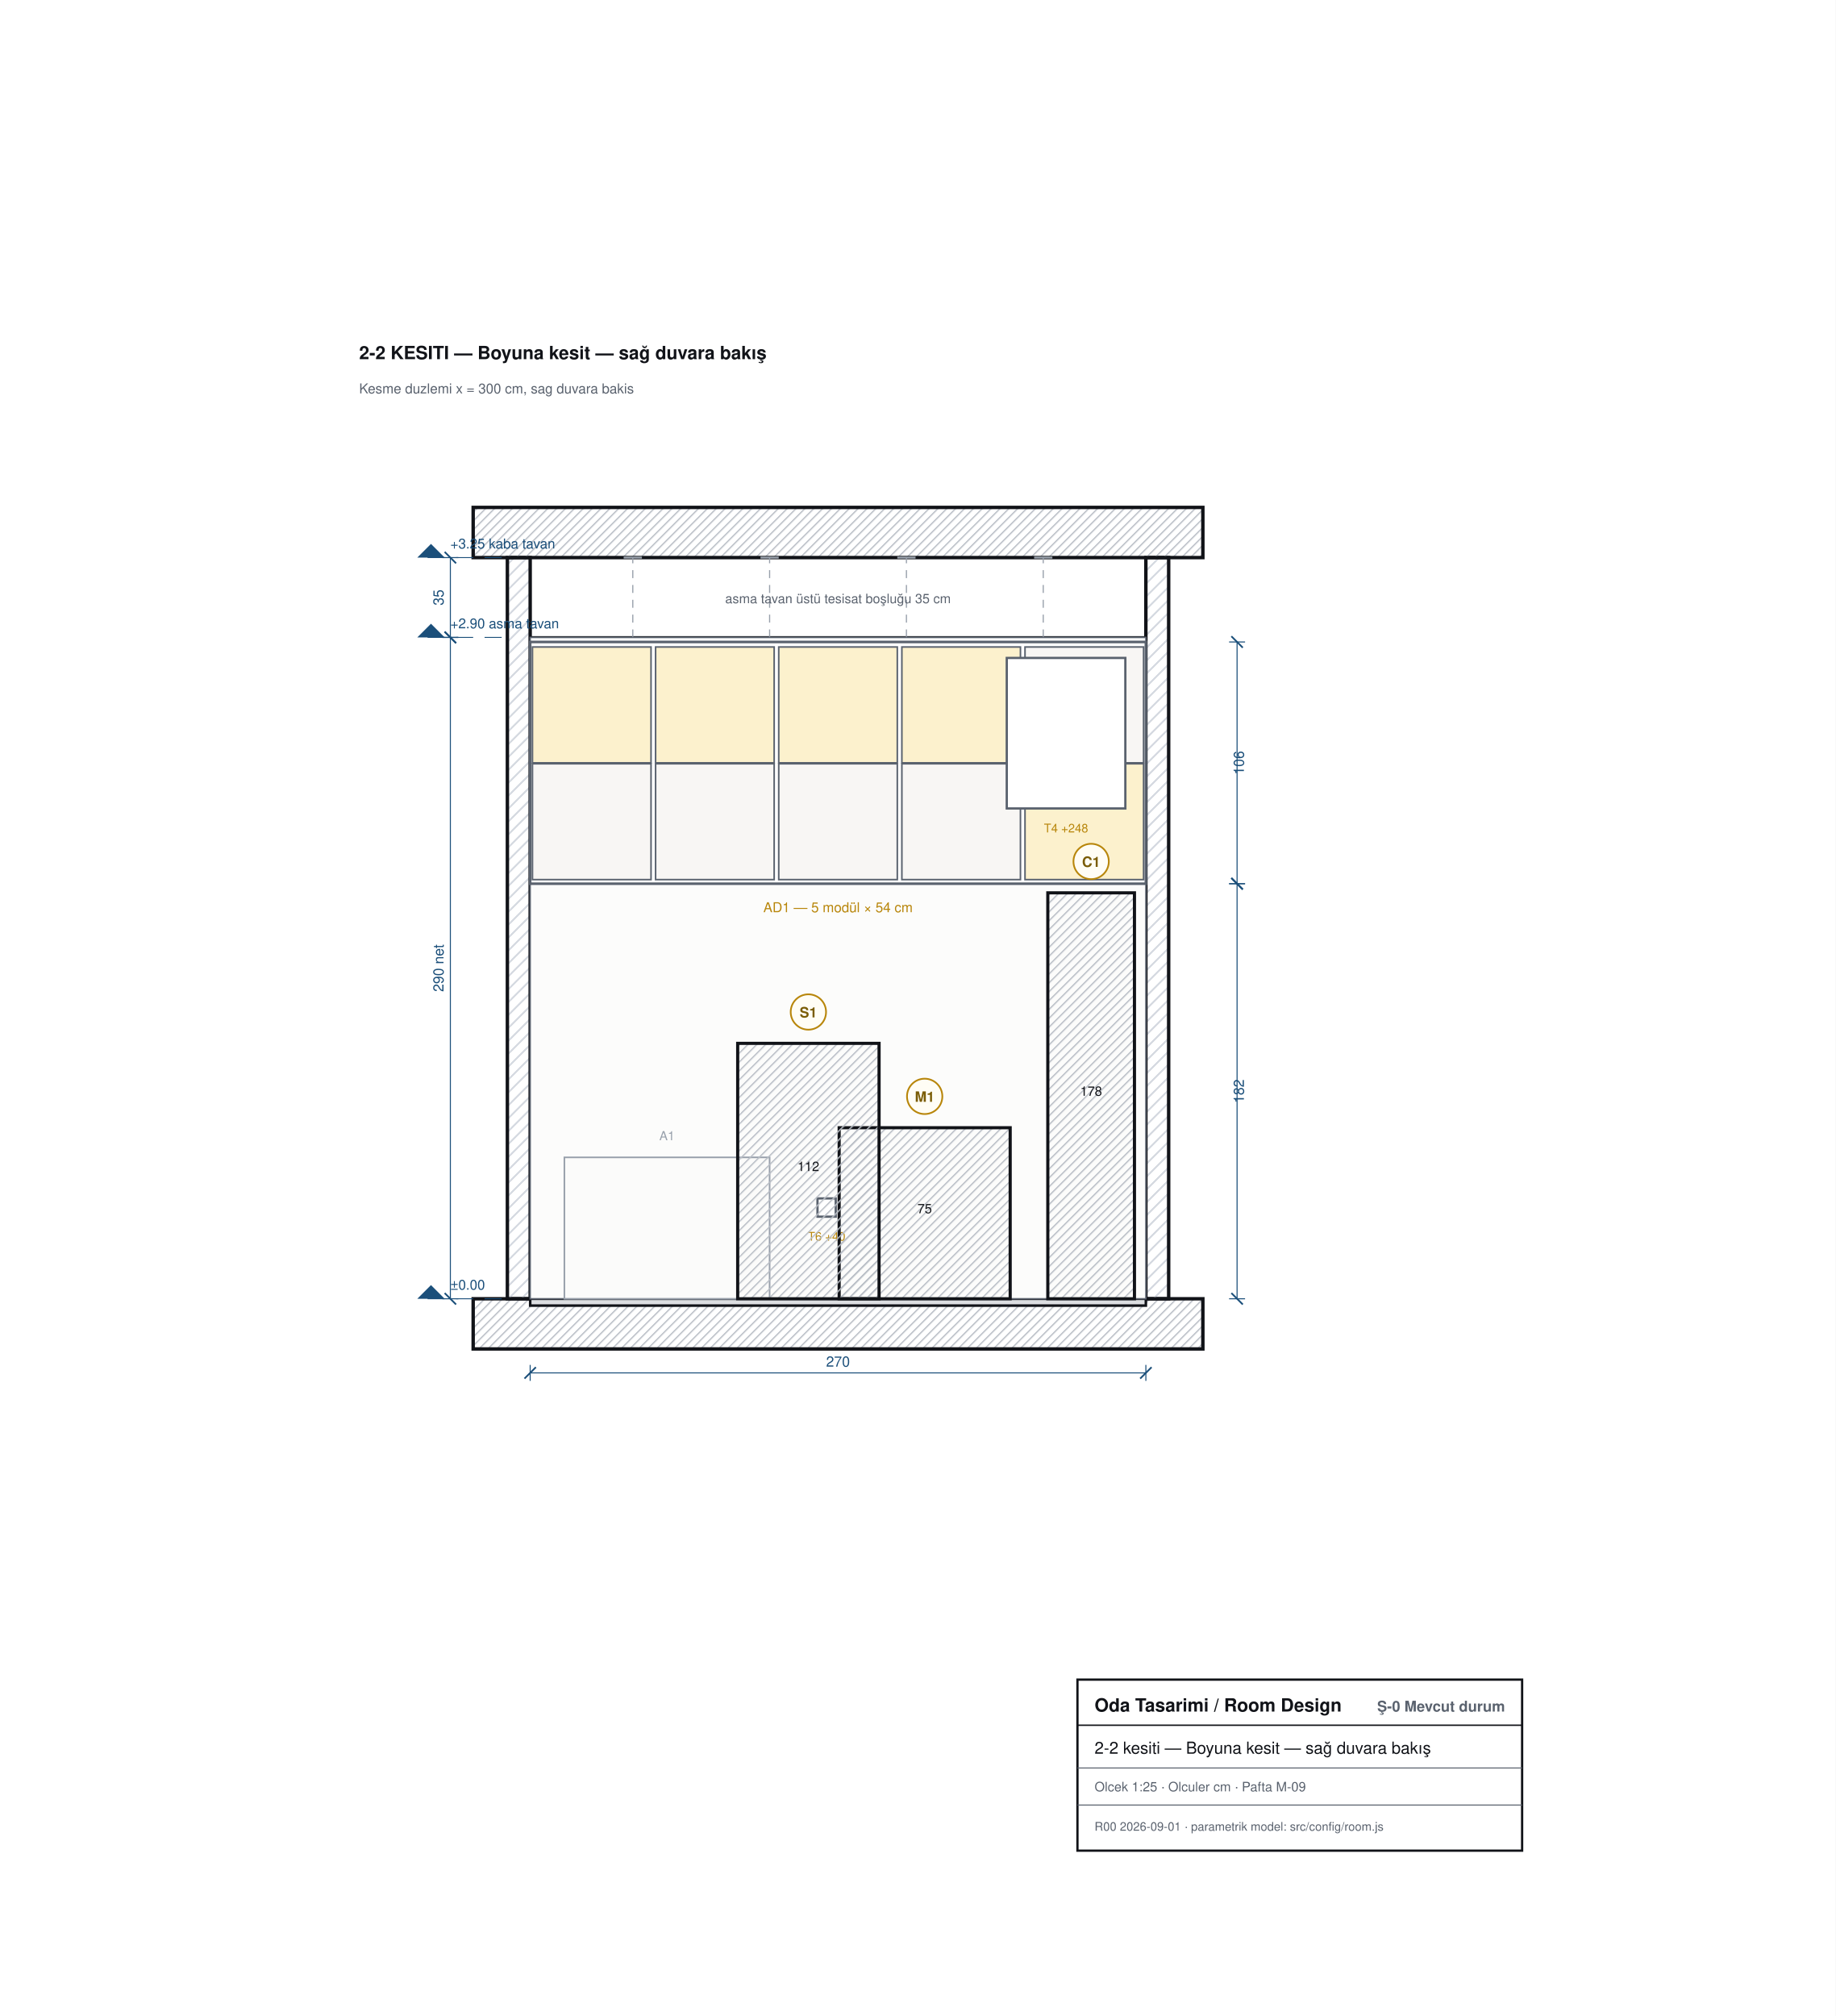
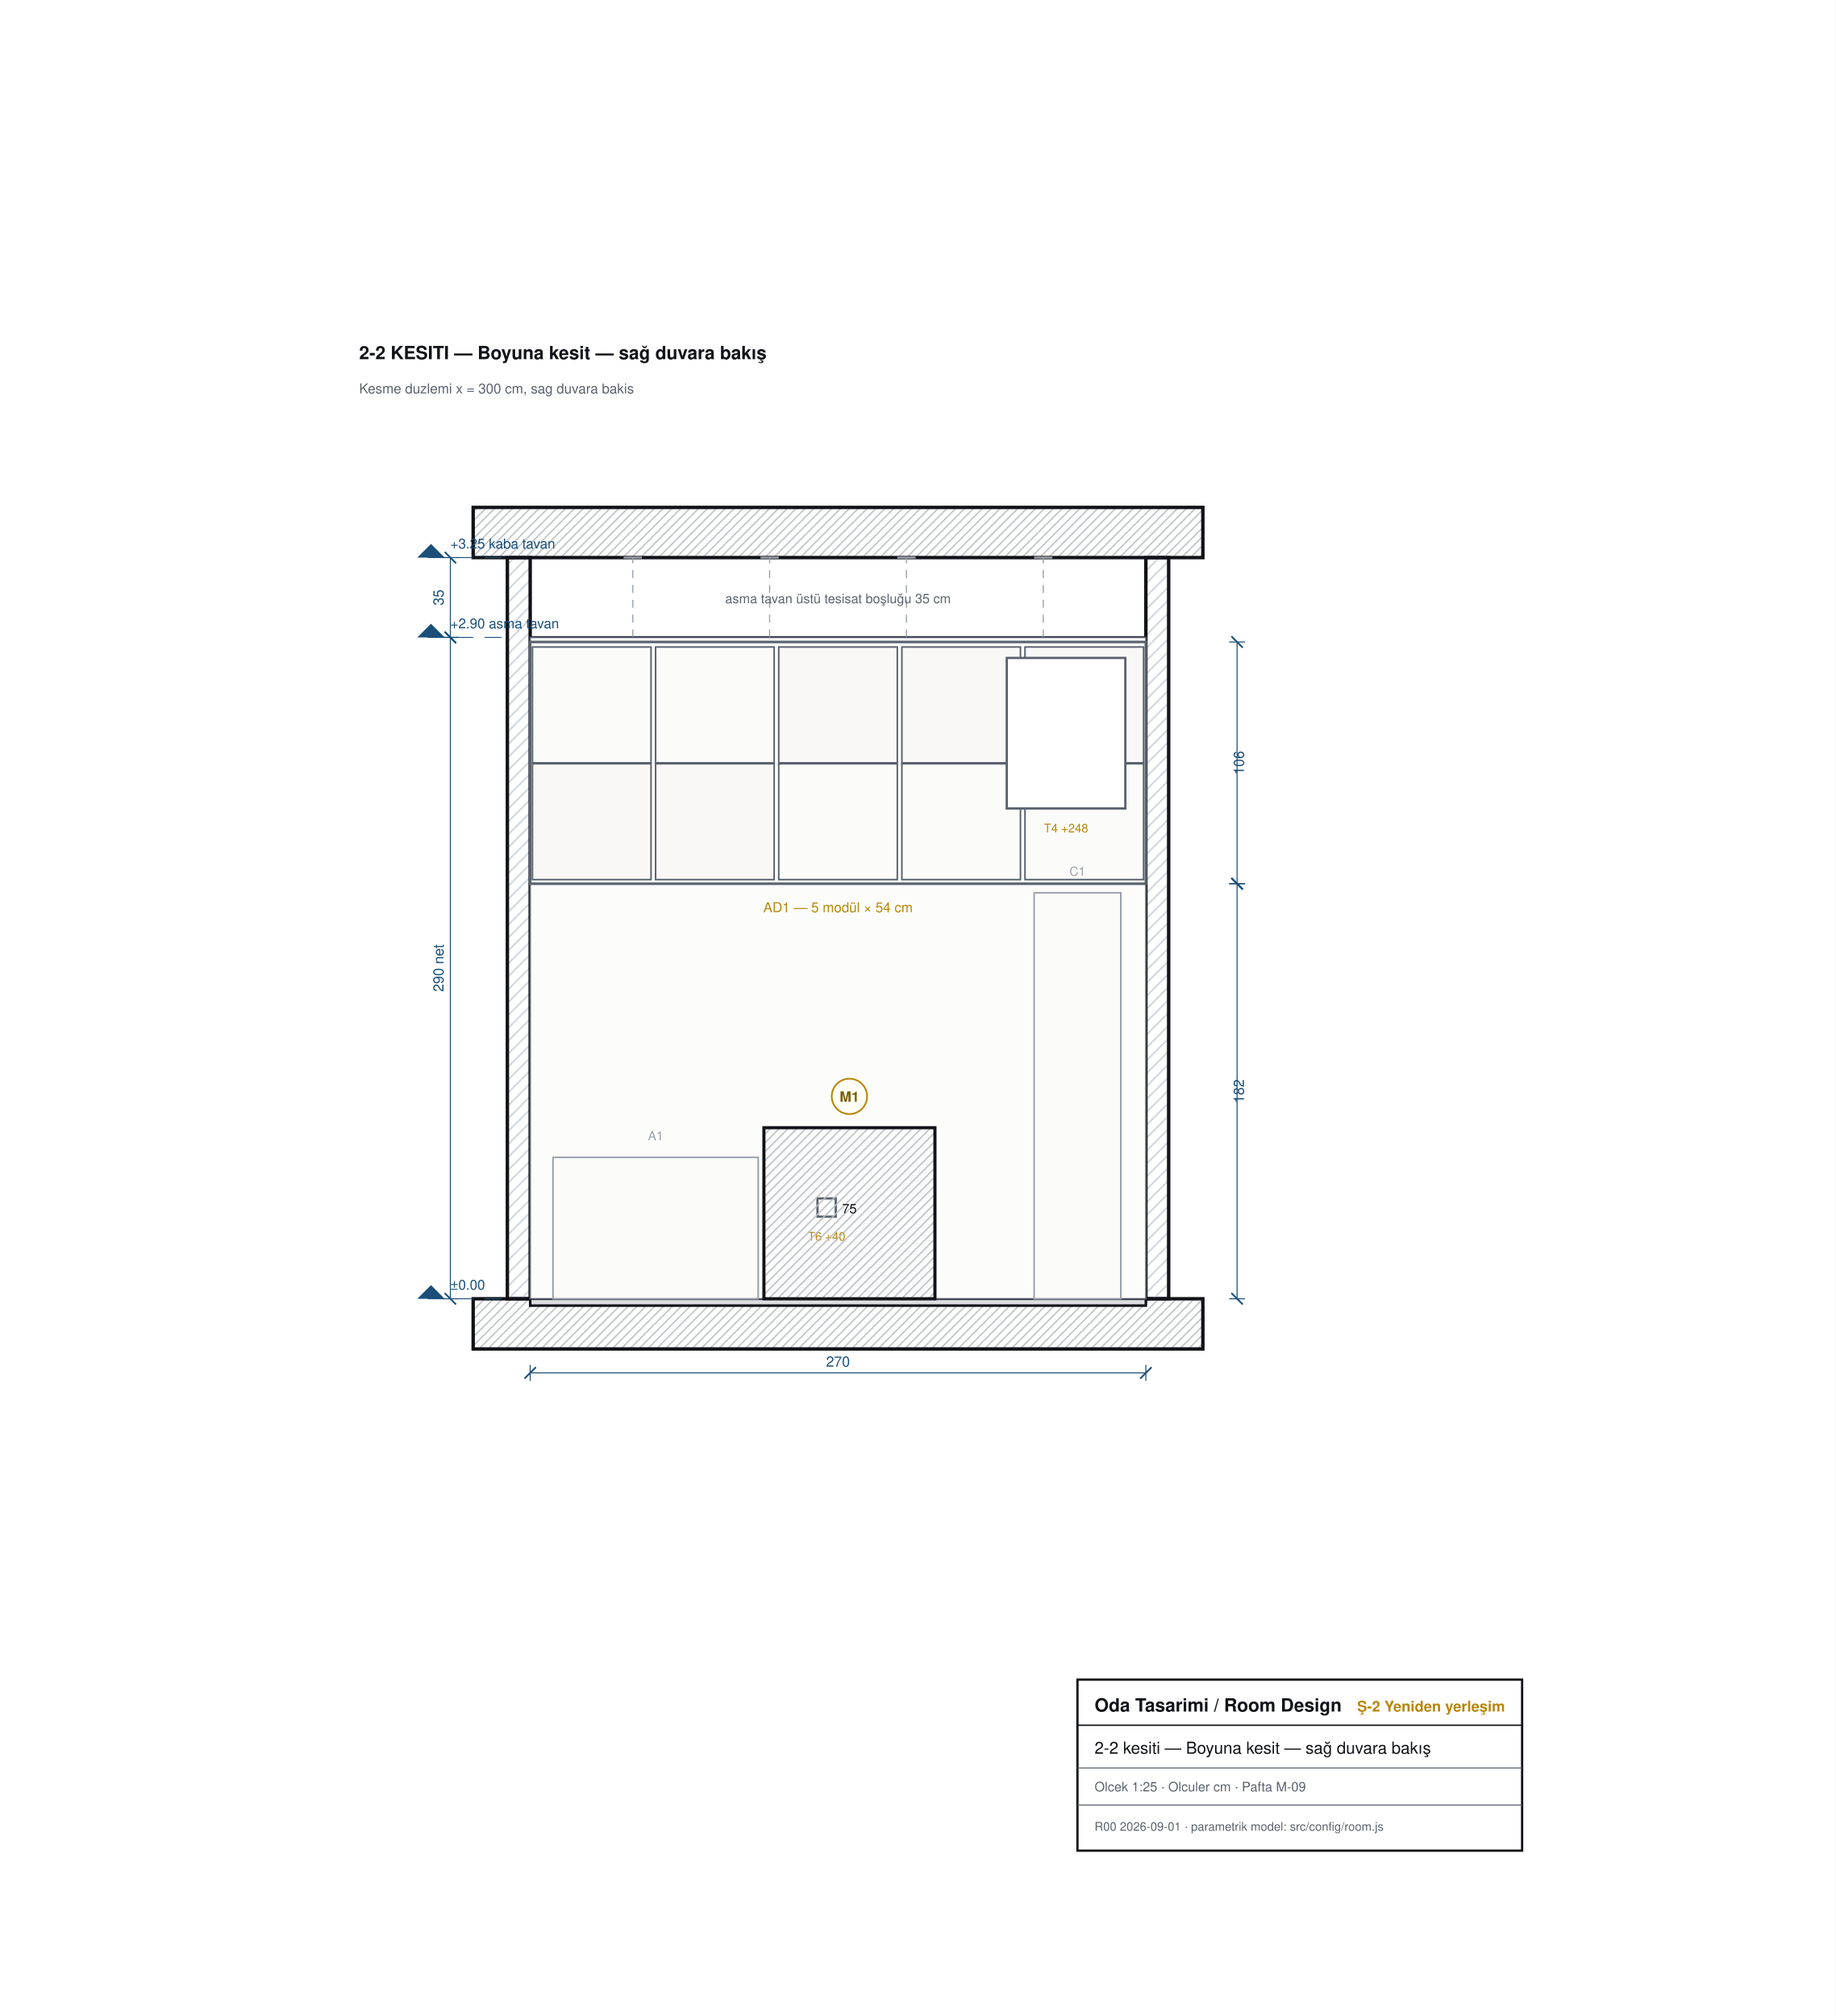
<svg xmlns="http://www.w3.org/2000/svg" width="322mm" height="353.6mm" viewBox="0 0 322 353.6" font-family="Helvetica,Arial,sans-serif">
  <rect width="322" height="353.6" fill="#ffffff" />
  <defs>
    <pattern id="hs" width="1.6" height="1.6" patternTransform="rotate(45)" patternUnits="userSpaceOnUse">
      <line x1="0" y1="0" x2="0" y2="1.6" stroke="#c9ced6" stroke-width="0.55" />
    </pattern>
    <pattern id="hc" width="1.1" height="1.1" patternTransform="rotate(45)" patternUnits="userSpaceOnUse">
      <line x1="0" y1="0" x2="0" y2="1.1" stroke="#b9bec6" stroke-width="0.45" />
    </pattern>
  </defs>
  <rect x="83.00" y="227.80" width="128.00" height="8.80" fill="url(#hc)" stroke="#111318" stroke-width="0.6" />
  <rect x="89.00" y="97.80" width="4.00" height="130.00" fill="url(#hs)" stroke="#111318" stroke-width="0.6" />
  <rect x="201.00" y="97.80" width="4.00" height="130.00" fill="url(#hs)" stroke="#111318" stroke-width="0.6" />
  <rect x="83.00" y="89.00" width="128.00" height="8.80" fill="url(#hc)" stroke="#111318" stroke-width="0.6" />
  <rect x="93.00" y="111.80" width="108.00" height="1.20" fill="#e9e4d8" stroke="#111318" stroke-width="0.45" />
  <line x1="111.00" y1="111.80" x2="111.00" y2="97.80" stroke="#98a0ab" stroke-width="0.2" stroke-dasharray="1.4 1.2" />
  <line x1="109.40" y1="97.80" x2="112.60" y2="97.80" stroke="#98a0ab" stroke-width="0.35" />
  <line x1="135.00" y1="111.80" x2="135.00" y2="97.80" stroke="#98a0ab" stroke-width="0.2" stroke-dasharray="1.4 1.2" />
  <line x1="133.40" y1="97.80" x2="136.60" y2="97.80" stroke="#98a0ab" stroke-width="0.35" />
  <line x1="159.00" y1="111.80" x2="159.00" y2="97.80" stroke="#98a0ab" stroke-width="0.2" stroke-dasharray="1.4 1.2" />
  <line x1="157.40" y1="97.80" x2="160.60" y2="97.80" stroke="#98a0ab" stroke-width="0.35" />
  <line x1="183.00" y1="111.80" x2="183.00" y2="97.80" stroke="#98a0ab" stroke-width="0.2" stroke-dasharray="1.4 1.2" />
  <line x1="181.40" y1="97.80" x2="184.60" y2="97.80" stroke="#98a0ab" stroke-width="0.35" />
  <rect x="93.00" y="227.80" width="108.00" height="1.20" fill="#dcdee1" stroke="#111318" stroke-width="0.45" />
  <text x="147.00" y="105.80" font-size="2.3" fill="#5a626e" text-anchor="middle">asma tavan üstü tesisat boşluğu  35 cm</text>
  <rect x="93.00" y="111.80" width="108.00" height="116.00" fill="#fcfcfb" stroke="#5a626e" stroke-width="0.25" />
  <rect x="93.00" y="112.60" width="108.00" height="42.40" fill="#ffffff" stroke="#5a626e" stroke-width="0.45" />
-   <rect x="179.80" y="133.96" width="20.80" height="20.32" fill="#fcf1cd" stroke="#5a626e" stroke-width="0.28" />
-   <rect x="179.80" y="113.48" width="20.80" height="20.32" fill="#f8f6f4" stroke="#5a626e" stroke-width="0.28" />
-   <rect x="158.20" y="133.96" width="20.80" height="20.32" fill="#f8f6f4" stroke="#5a626e" stroke-width="0.28" />
-   <rect x="158.20" y="113.48" width="20.80" height="20.32" fill="#fcf1cd" stroke="#5a626e" stroke-width="0.28" />
-   <rect x="136.60" y="133.96" width="20.80" height="20.32" fill="#f8f6f4" stroke="#5a626e" stroke-width="0.28" />
-   <rect x="136.60" y="113.48" width="20.80" height="20.32" fill="#fcf1cd" stroke="#5a626e" stroke-width="0.28" />
-   <rect x="115.00" y="133.96" width="20.80" height="20.32" fill="#f8f6f4" stroke="#5a626e" stroke-width="0.28" />
-   <rect x="115.00" y="113.48" width="20.80" height="20.32" fill="#fcf1cd" stroke="#5a626e" stroke-width="0.28" />
-   <rect x="93.40" y="133.96" width="20.80" height="20.32" fill="#f8f6f4" stroke="#5a626e" stroke-width="0.28" />
-   <rect x="93.40" y="113.48" width="20.80" height="20.32" fill="#fcf1cd" stroke="#5a626e" stroke-width="0.28" />
+   <rect x="179.80" y="133.96" width="20.80" height="20.32" fill="#fbfbf9" stroke="#5a626e" stroke-width="0.28" />
+   <rect x="179.80" y="113.48" width="20.80" height="20.32" fill="#faf8f6" stroke="#5a626e" stroke-width="0.28" />
+   <rect x="158.20" y="133.96" width="20.80" height="20.32" fill="#fbfbf9" stroke="#5a626e" stroke-width="0.28" />
+   <rect x="158.20" y="113.48" width="20.80" height="20.32" fill="#faf8f6" stroke="#5a626e" stroke-width="0.28" />
+   <rect x="136.60" y="133.96" width="20.80" height="20.32" fill="#fbfbf9" stroke="#5a626e" stroke-width="0.28" />
+   <rect x="136.60" y="113.48" width="20.80" height="20.32" fill="#faf8f6" stroke="#5a626e" stroke-width="0.28" />
+   <rect x="115.00" y="133.96" width="20.80" height="20.32" fill="#faf8f6" stroke="#5a626e" stroke-width="0.28" />
+   <rect x="115.00" y="113.48" width="20.80" height="20.32" fill="#fbfbf9" stroke="#5a626e" stroke-width="0.28" />
+   <rect x="93.40" y="133.96" width="20.80" height="20.32" fill="#faf8f6" stroke="#5a626e" stroke-width="0.28" />
+   <rect x="93.40" y="113.48" width="20.80" height="20.32" fill="#fbfbf9" stroke="#5a626e" stroke-width="0.28" />
  <text x="147.00" y="160.00" font-size="2.4" fill="#b8860b" text-anchor="middle">AD1 — 5 modül × 54 cm</text>
  <line x1="218.40" y1="112.60" x2="215.60" y2="112.60" stroke="#1b4f7a" stroke-width="0.18" />
  <line x1="218.40" y1="155.00" x2="215.60" y2="155.00" stroke="#1b4f7a" stroke-width="0.18" />
  <line x1="217.00" y1="112.60" x2="217.00" y2="155.00" stroke="#1b4f7a" stroke-width="0.18" />
  <line x1="216.00" y1="111.60" x2="218.00" y2="113.60" stroke="#1b4f7a" stroke-width="0.3" />
  <line x1="216.00" y1="154.00" x2="218.00" y2="156.00" stroke="#1b4f7a" stroke-width="0.3" />
  <text x="218.20" y="133.80" font-size="2.5" fill="#1b4f7a" text-anchor="middle" transform="rotate(-90 218.20 133.80)">106</text>
  <line x1="218.40" y1="155.00" x2="215.60" y2="155.00" stroke="#1b4f7a" stroke-width="0.18" />
  <line x1="218.40" y1="227.80" x2="215.60" y2="227.80" stroke="#1b4f7a" stroke-width="0.18" />
  <line x1="217.00" y1="155.00" x2="217.00" y2="227.80" stroke="#1b4f7a" stroke-width="0.18" />
  <line x1="216.00" y1="154.00" x2="218.00" y2="156.00" stroke="#1b4f7a" stroke-width="0.3" />
  <line x1="216.00" y1="226.80" x2="218.00" y2="228.80" stroke="#1b4f7a" stroke-width="0.3" />
  <text x="218.20" y="191.40" font-size="2.5" fill="#1b4f7a" text-anchor="middle" transform="rotate(-90 218.20 191.40)">182</text>
  <rect x="176.60" y="115.40" width="20.80" height="26.40" fill="#ffffff" stroke="#5a626e" stroke-width="0.4" />
  <text x="187.00" y="146.00" font-size="2.1" fill="#b8860b" text-anchor="middle">T4 +248</text>
  <rect x="143.40" y="210.20" width="3.20" height="3.20" fill="#ffffff" stroke="#5a626e" stroke-width="0.4" />
  <text x="145.00" y="217.60" font-size="2.1" fill="#b8860b" text-anchor="middle">T6 +40</text>
-   <rect x="99.00" y="203.00" width="36.00" height="24.80" fill="#fbfbfa" stroke="#98a0ab" stroke-width="0.28" />
-   <text x="117.00" y="200.00" font-size="2.2" fill="#98a0ab" text-anchor="middle">A1</text>
-   <rect x="147.20" y="197.80" width="30.00" height="30.00" fill="url(#hc)" stroke="#111318" stroke-width="0.55" />
-   <circle cx="162.20" cy="192.30" r="3.10" fill="#fffdf5" stroke="#b8860b" stroke-width="0.3" />
-   <text x="162.20" y="193.25" font-size="2.5" fill="#7a5c05" text-anchor="middle" font-weight="700">M1</text>
-   <text x="162.20" y="212.80" font-size="2.3" fill="#111318" text-anchor="middle">75</text>
-   <rect x="129.40" y="183.00" width="24.80" height="44.80" fill="url(#hc)" stroke="#111318" stroke-width="0.55" />
-   <circle cx="141.80" cy="177.50" r="3.10" fill="#fffdf5" stroke="#b8860b" stroke-width="0.3" />
-   <text x="141.80" y="178.45" font-size="2.5" fill="#7a5c05" text-anchor="middle" font-weight="700">S1</text>
-   <text x="141.80" y="205.40" font-size="2.3" fill="#111318" text-anchor="middle">112</text>
-   <rect x="183.80" y="156.60" width="15.20" height="71.20" fill="url(#hc)" stroke="#111318" stroke-width="0.55" />
-   <circle cx="191.40" cy="151.10" r="3.10" fill="#fffdf5" stroke="#b8860b" stroke-width="0.3" />
-   <text x="191.40" y="152.05" font-size="2.5" fill="#7a5c05" text-anchor="middle" font-weight="700">C1</text>
-   <text x="191.40" y="192.20" font-size="2.3" fill="#111318" text-anchor="middle">178</text>
+   <rect x="97.00" y="203.00" width="36.00" height="24.80" fill="#fbfbfa" stroke="#98a0ab" stroke-width="0.28" />
+   <text x="115.00" y="200.00" font-size="2.2" fill="#98a0ab" text-anchor="middle">A1</text>
+   <rect x="181.40" y="156.60" width="15.20" height="71.20" fill="#fbfbfa" stroke="#98a0ab" stroke-width="0.28" />
+   <text x="189.00" y="153.60" font-size="2.2" fill="#98a0ab" text-anchor="middle">C1</text>
+   <rect x="134.00" y="197.80" width="30.00" height="30.00" fill="url(#hc)" stroke="#111318" stroke-width="0.55" />
+   <circle cx="149.00" cy="192.30" r="3.10" fill="#fffdf5" stroke="#b8860b" stroke-width="0.3" />
+   <text x="149.00" y="193.25" font-size="2.5" fill="#7a5c05" text-anchor="middle" font-weight="700">M1</text>
+   <text x="149.00" y="212.80" font-size="2.3" fill="#111318" text-anchor="middle">75</text>
  <line x1="75.00" y1="227.80" x2="89.00" y2="227.80" stroke="#1b4f7a" stroke-width="0.16" stroke-dasharray="3 2" />
  <path d="M 78.00 227.80 l -2.4 -2.4 l -2.4 2.4 z" fill="#1b4f7a" />
  <text x="79.00" y="226.20" font-size="2.4" fill="#1b4f7a" text-anchor="start">±0.00</text>
  <line x1="75.00" y1="111.80" x2="89.00" y2="111.80" stroke="#1b4f7a" stroke-width="0.16" stroke-dasharray="3 2" />
  <path d="M 78.00 111.80 l -2.4 -2.4 l -2.4 2.4 z" fill="#1b4f7a" />
  <text x="79.00" y="110.20" font-size="2.4" fill="#1b4f7a" text-anchor="start">+2.90 asma tavan</text>
  <line x1="75.00" y1="97.80" x2="89.00" y2="97.80" stroke="#1b4f7a" stroke-width="0.16" stroke-dasharray="3 2" />
  <path d="M 78.00 97.80 l -2.4 -2.4 l -2.4 2.4 z" fill="#1b4f7a" />
  <text x="79.00" y="96.20" font-size="2.4" fill="#1b4f7a" text-anchor="start">+3.25 kaba tavan</text>
  <line x1="77.60" y1="111.80" x2="80.40" y2="111.80" stroke="#1b4f7a" stroke-width="0.18" />
  <line x1="77.60" y1="227.80" x2="80.40" y2="227.80" stroke="#1b4f7a" stroke-width="0.18" />
  <line x1="79.00" y1="111.80" x2="79.00" y2="227.80" stroke="#1b4f7a" stroke-width="0.18" />
  <line x1="78.00" y1="110.80" x2="80.00" y2="112.80" stroke="#1b4f7a" stroke-width="0.3" />
  <line x1="78.00" y1="226.80" x2="80.00" y2="228.80" stroke="#1b4f7a" stroke-width="0.3" />
  <text x="77.80" y="169.80" font-size="2.5" fill="#1b4f7a" text-anchor="middle" transform="rotate(-90 77.80 169.80)">290 net</text>
  <line x1="77.60" y1="97.80" x2="80.40" y2="97.80" stroke="#1b4f7a" stroke-width="0.18" />
  <line x1="77.60" y1="111.80" x2="80.40" y2="111.80" stroke="#1b4f7a" stroke-width="0.18" />
  <line x1="79.00" y1="97.80" x2="79.00" y2="111.80" stroke="#1b4f7a" stroke-width="0.18" />
  <line x1="78.00" y1="96.80" x2="80.00" y2="98.80" stroke="#1b4f7a" stroke-width="0.3" />
  <line x1="78.00" y1="110.80" x2="80.00" y2="112.80" stroke="#1b4f7a" stroke-width="0.3" />
  <text x="77.80" y="104.80" font-size="2.5" fill="#1b4f7a" text-anchor="middle" transform="rotate(-90 77.80 104.80)">35</text>
  <line x1="93.00" y1="239.40" x2="93.00" y2="242.20" stroke="#1b4f7a" stroke-width="0.18" />
  <line x1="201.00" y1="239.40" x2="201.00" y2="242.20" stroke="#1b4f7a" stroke-width="0.18" />
  <line x1="93.00" y1="240.80" x2="201.00" y2="240.80" stroke="#1b4f7a" stroke-width="0.18" />
  <line x1="92.00" y1="241.80" x2="94.00" y2="239.80" stroke="#1b4f7a" stroke-width="0.3" />
  <line x1="200.00" y1="241.80" x2="202.00" y2="239.80" stroke="#1b4f7a" stroke-width="0.3" />
  <text x="147.00" y="239.70" font-size="2.5" fill="#1b4f7a" text-anchor="middle">270</text>
  <text x="63.00" y="63.00" font-size="3.2" fill="#111318" text-anchor="start" font-weight="700">2-2 KESITI — Boyuna kesit — sağ duvara bakış</text>
  <text x="63.00" y="69.00" font-size="2.4" fill="#5a626e" text-anchor="start">Kesme duzlemi x = 300 cm, sag duvara bakis</text>
  <rect x="189.00" y="294.60" width="78.00" height="30.00" fill="#ffffff" stroke="#111318" stroke-width="0.4" />
  <line x1="189.00" y1="302.60" x2="267.00" y2="302.60" stroke="#111318" stroke-width="0.25" />
  <line x1="189.00" y1="310.10" x2="267.00" y2="310.10" stroke="#5a626e" stroke-width="0.18" />
  <line x1="189.00" y1="316.60" x2="267.00" y2="316.60" stroke="#5a626e" stroke-width="0.18" />
  <text x="192.00" y="300.20" font-size="3.2" fill="#111318" text-anchor="start" font-weight="700">Oda Tasarimi / Room Design</text>
  <text x="192.00" y="307.60" font-size="2.9" fill="#111318" text-anchor="start">2-2 kesiti — Boyuna kesit — sağ duvara bakış</text>
  <text x="192.00" y="314.20" font-size="2.3" fill="#5a626e" text-anchor="start">Olcek 1:25  ·  Olculer cm  ·  Pafta M-09</text>
-   <text x="264.00" y="300.20" font-size="2.6" fill="#5a626e" text-anchor="end" font-weight="700">Ş-0 Mevcut durum</text>
+   <text x="264.00" y="300.20" font-size="2.6" fill="#b8860b" text-anchor="end" font-weight="700">Ş-2 Yeniden yerleşim</text>
  <text x="192.00" y="321.10" font-size="2.1" fill="#5a626e" text-anchor="start">R00  2026-09-01  ·  parametrik model: src/config/room.js</text>
</svg>
